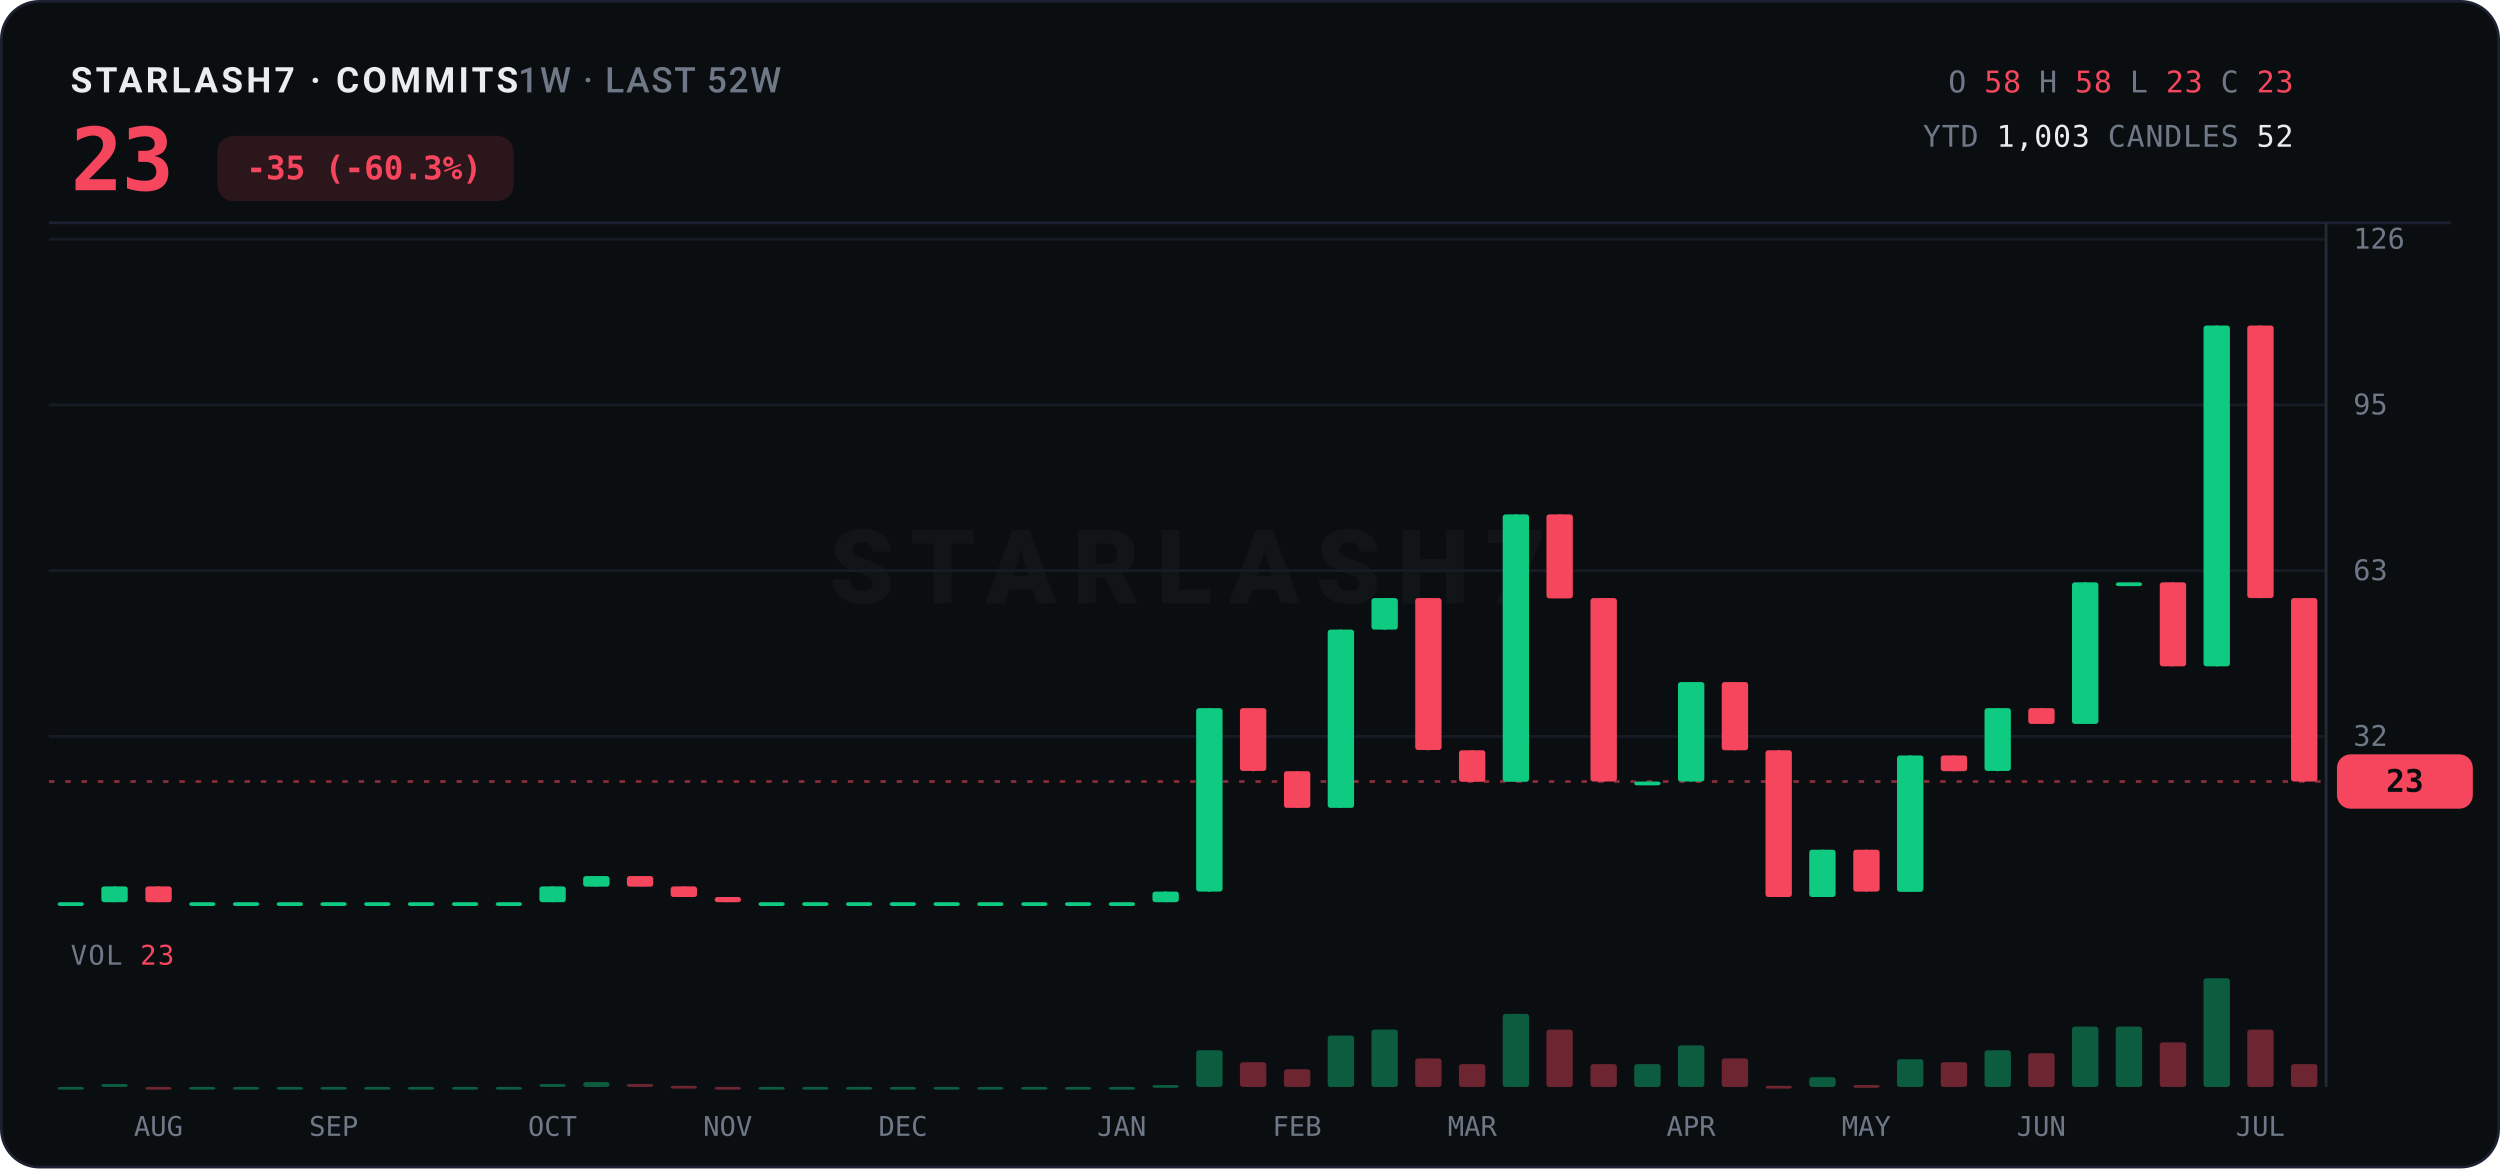
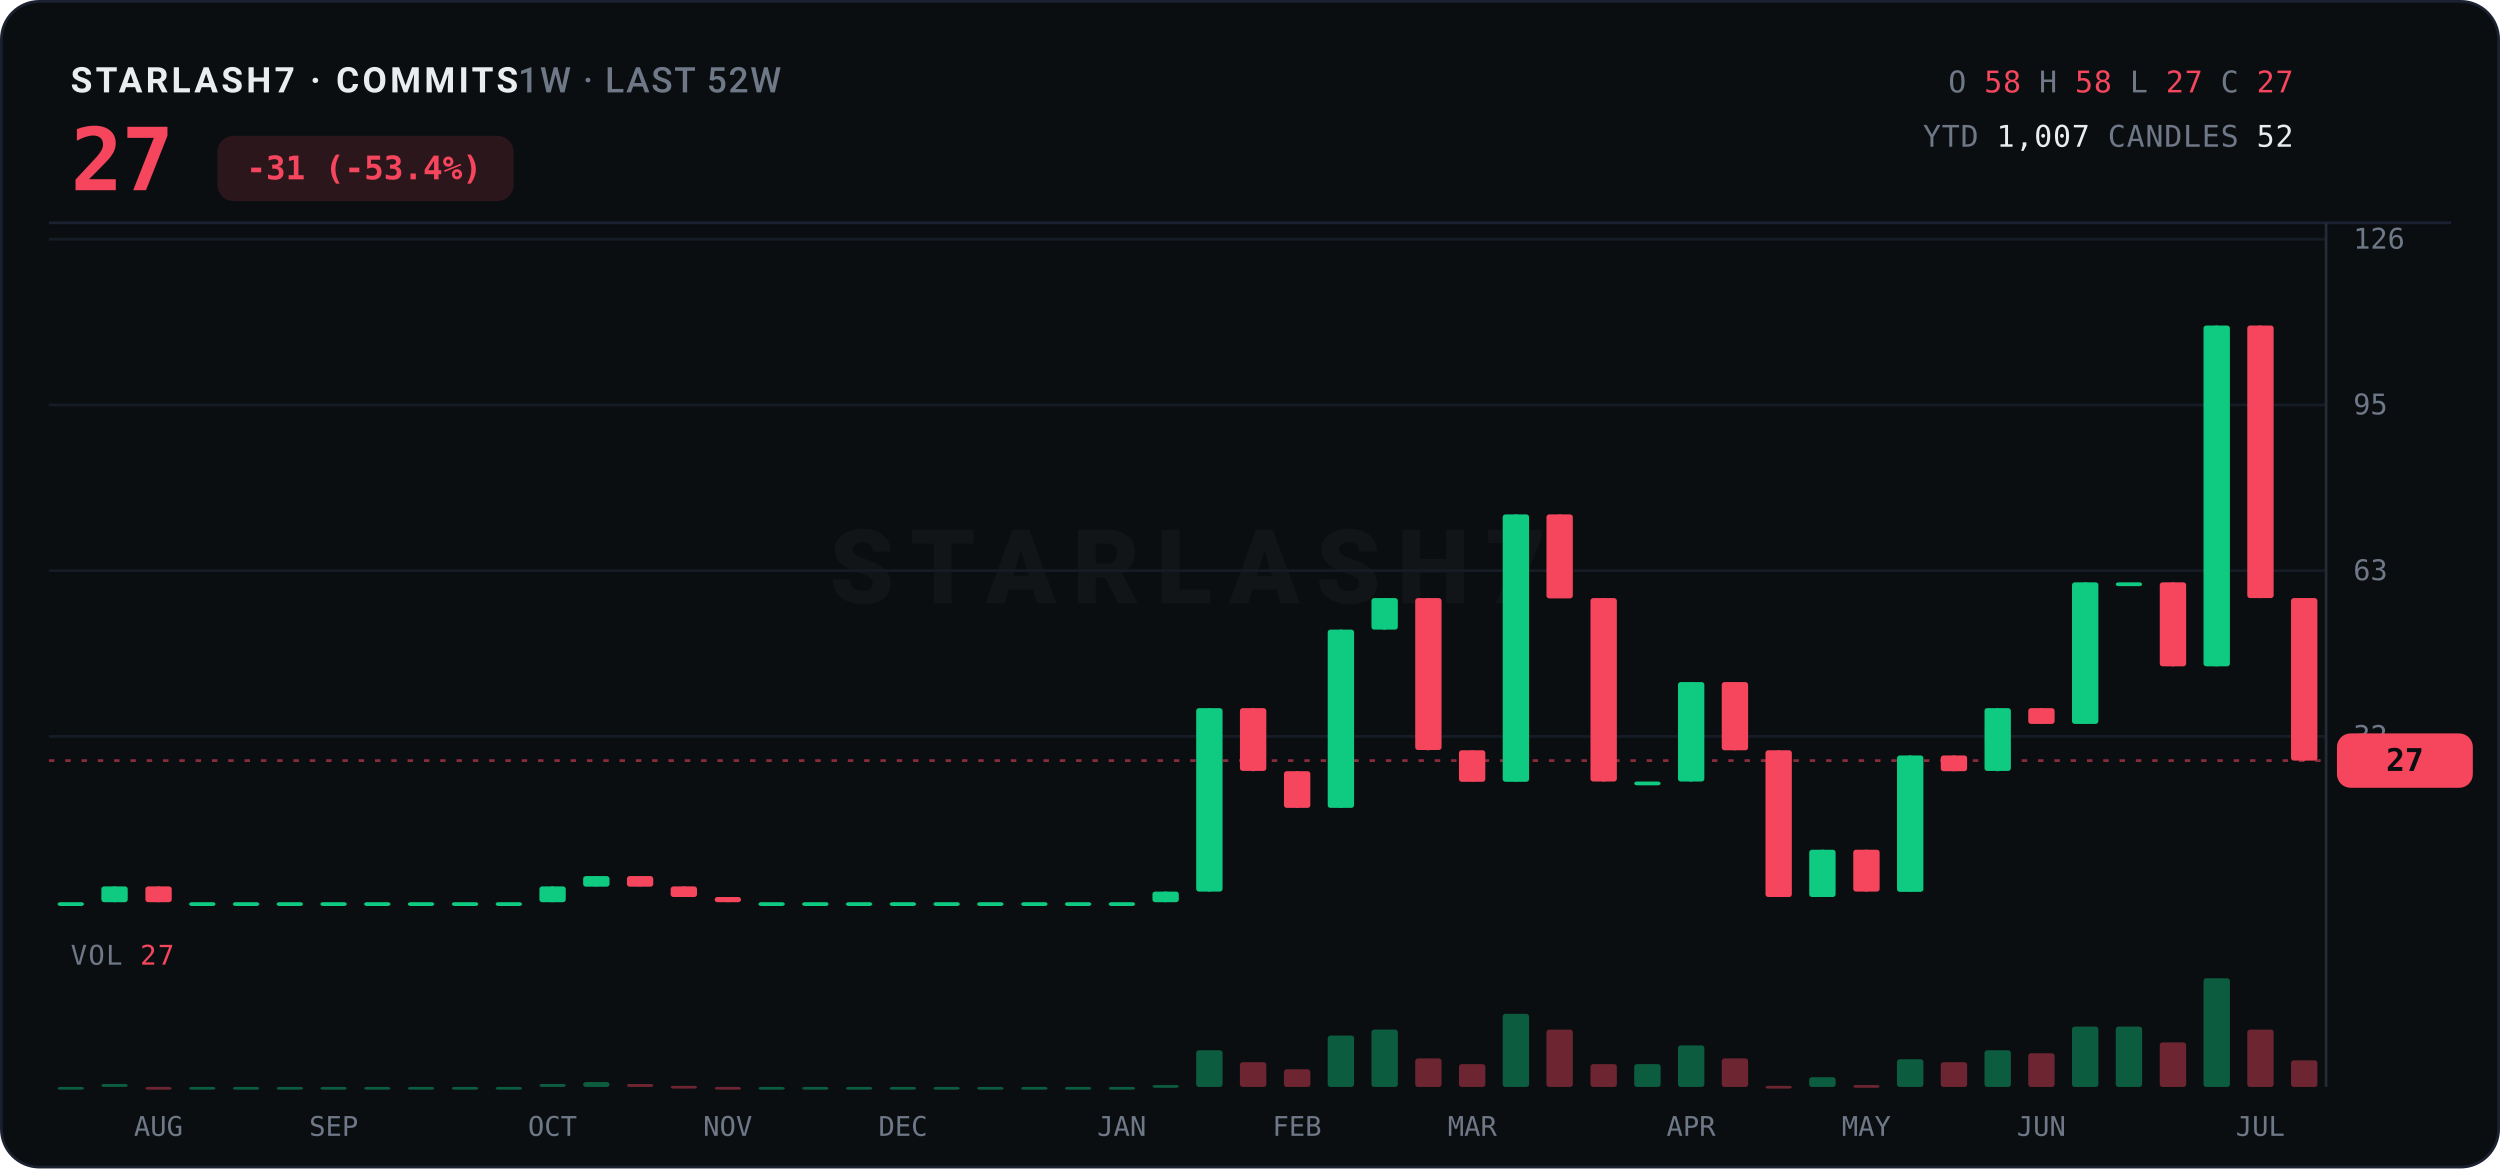
<svg xmlns="http://www.w3.org/2000/svg" width="920" height="430" viewBox="0 0 920 430">
  <rect x="0.5" y="0.5" width="919" height="429" rx="14" fill="#0B0E11" stroke="#1B2130" />
  <text x="26" y="34" font-family="ui-sans-serif,system-ui,-apple-system,'Segoe UI',Roboto,sans-serif" font-size="13" font-weight="700" letter-spacing="1.2" fill="#EAECEF">STARLASH7 · COMMITS<tspan fill="#6E7887" font-weight="500" letter-spacing="0.6">  1W · LAST 52W</tspan>
  </text>
-   <text x="26" y="70" font-family="ui-monospace,'SF Mono',SFMono-Regular,Menlo,Consolas,monospace" font-size="32" font-weight="800" fill="#F6465D" letter-spacing="-0.5">23</text>
+   <text x="26" y="70" font-family="ui-monospace,'SF Mono',SFMono-Regular,Menlo,Consolas,monospace" font-size="32" font-weight="800" fill="#F6465D" letter-spacing="-0.5">27</text>
  <rect x="80" y="50" width="109" height="24" rx="6" fill="#F6465D" opacity="0.14" />
-   <text x="134" y="66" text-anchor="middle" font-family="ui-monospace,'SF Mono',SFMono-Regular,Menlo,Consolas,monospace" font-size="12" font-weight="700" fill="#F6465D">-35 (-60.3%)</text>
+   <text x="134" y="66" text-anchor="middle" font-family="ui-monospace,'SF Mono',SFMono-Regular,Menlo,Consolas,monospace" font-size="12" font-weight="700" fill="#F6465D">-31 (-53.4%)</text>
  <text x="844" y="34" text-anchor="end" font-family="ui-monospace,'SF Mono',SFMono-Regular,Menlo,Consolas,monospace" font-size="11" letter-spacing="0.3">
    <tspan fill="#6E7887">O</tspan>
    <tspan fill="#F6465D">58</tspan>
    <tspan fill="#6E7887">H</tspan>
    <tspan fill="#F6465D">58</tspan>
    <tspan fill="#6E7887">L</tspan>
-     <tspan fill="#F6465D">23</tspan>
+     <tspan fill="#F6465D">27</tspan>
    <tspan fill="#6E7887">C</tspan>
-     <tspan fill="#F6465D">23</tspan>
+     <tspan fill="#F6465D">27</tspan>
  </text>
  <text x="844" y="54" text-anchor="end" font-family="ui-monospace,'SF Mono',SFMono-Regular,Menlo,Consolas,monospace" font-size="11" letter-spacing="0.3">
    <tspan fill="#6E7887">YTD</tspan>
-     <tspan fill="#EAECEF">1,003</tspan>
+     <tspan fill="#EAECEF">1,007</tspan>
    <tspan fill="#6E7887">CANDLES</tspan>
    <tspan fill="#EAECEF">52</tspan>
  </text>
  <line x1="18" y1="82" x2="902" y2="82" stroke="#1B2130" stroke-width="1" />
  <text x="437.0" y="222.0" text-anchor="middle" font-family="ui-sans-serif,system-ui,-apple-system,'Segoe UI',Roboto,sans-serif" font-size="38" font-weight="800" letter-spacing="6" fill="#EAECEF" opacity="0.035">STARLASH7</text>
  <line x1="18" y1="271.0" x2="856" y2="271.0" stroke="#161C26" stroke-width="1" />
  <text x="866" y="274.5" font-family="ui-monospace,'SF Mono',SFMono-Regular,Menlo,Consolas,monospace" font-size="10.5" fill="#6E7887">32</text>
  <line x1="18" y1="210.0" x2="856" y2="210.0" stroke="#161C26" stroke-width="1" />
  <text x="866" y="213.5" font-family="ui-monospace,'SF Mono',SFMono-Regular,Menlo,Consolas,monospace" font-size="10.5" fill="#6E7887">63</text>
  <line x1="18" y1="149.0" x2="856" y2="149.0" stroke="#161C26" stroke-width="1" />
  <text x="866" y="152.5" font-family="ui-monospace,'SF Mono',SFMono-Regular,Menlo,Consolas,monospace" font-size="10.5" fill="#6E7887">95</text>
  <line x1="18" y1="88.0" x2="856" y2="88.0" stroke="#161C26" stroke-width="1" />
  <text x="866" y="91.5" font-family="ui-monospace,'SF Mono',SFMono-Regular,Menlo,Consolas,monospace" font-size="10.5" fill="#6E7887">126</text>
  <line x1="856" y1="82" x2="856" y2="400" stroke="#242B38" stroke-width="1" />
-   <line x1="18" y1="287.6" x2="856" y2="287.6" stroke="#F6465D" stroke-width="1" stroke-dasharray="2 4" opacity="0.55" />
-   <rect x="860" y="277.6" width="50" height="20" rx="5" fill="#F6465D" />
-   <text x="885.0" y="291.4" text-anchor="middle" font-family="ui-monospace,'SF Mono',SFMono-Regular,Menlo,Consolas,monospace" font-size="11.5" font-weight="800" fill="#0B0E11">23</text>
+   <line x1="18" y1="279.9" x2="856" y2="279.9" stroke="#F6465D" stroke-width="1" stroke-dasharray="2 4" opacity="0.55" />
+   <rect x="860" y="269.9" width="50" height="20" rx="5" fill="#F6465D" />
+   <text x="885.0" y="283.7" text-anchor="middle" font-family="ui-monospace,'SF Mono',SFMono-Regular,Menlo,Consolas,monospace" font-size="11.5" font-weight="800" fill="#0B0E11">27</text>
  <line x1="26.1" y1="332.0" x2="26.1" y2="332.0" stroke="#0ECB81" stroke-width="1" />
  <rect x="21.2" y="332.0" width="9.7" height="1.4" rx="1" fill="#0ECB81" />
  <line x1="42.2" y1="326.2" x2="42.2" y2="332.0" stroke="#0ECB81" stroke-width="1" />
  <rect x="37.3" y="326.2" width="9.7" height="5.8" rx="1" fill="#0ECB81" />
  <line x1="58.3" y1="326.2" x2="58.3" y2="332.0" stroke="#F6465D" stroke-width="1" />
  <rect x="53.5" y="326.2" width="9.7" height="5.8" rx="1" fill="#F6465D" />
  <line x1="74.4" y1="332.0" x2="74.4" y2="332.0" stroke="#0ECB81" stroke-width="1" />
  <rect x="69.6" y="332.0" width="9.7" height="1.4" rx="1" fill="#0ECB81" />
  <line x1="90.5" y1="332.0" x2="90.5" y2="332.0" stroke="#0ECB81" stroke-width="1" />
  <rect x="85.7" y="332.0" width="9.7" height="1.4" rx="1" fill="#0ECB81" />
  <line x1="106.6" y1="332.0" x2="106.6" y2="332.0" stroke="#0ECB81" stroke-width="1" />
  <rect x="101.8" y="332.0" width="9.7" height="1.4" rx="1" fill="#0ECB81" />
  <line x1="122.8" y1="332.0" x2="122.8" y2="332.0" stroke="#0ECB81" stroke-width="1" />
  <rect x="117.9" y="332.0" width="9.7" height="1.4" rx="1" fill="#0ECB81" />
  <line x1="138.9" y1="332.0" x2="138.9" y2="332.0" stroke="#0ECB81" stroke-width="1" />
  <rect x="134.0" y="332.0" width="9.7" height="1.4" rx="1" fill="#0ECB81" />
  <line x1="155.0" y1="332.0" x2="155.0" y2="332.0" stroke="#0ECB81" stroke-width="1" />
  <rect x="150.1" y="332.0" width="9.7" height="1.4" rx="1" fill="#0ECB81" />
  <line x1="171.1" y1="332.0" x2="171.1" y2="332.0" stroke="#0ECB81" stroke-width="1" />
  <rect x="166.3" y="332.0" width="9.7" height="1.4" rx="1" fill="#0ECB81" />
  <line x1="187.2" y1="332.0" x2="187.2" y2="332.0" stroke="#0ECB81" stroke-width="1" />
  <rect x="182.4" y="332.0" width="9.7" height="1.4" rx="1" fill="#0ECB81" />
  <line x1="203.3" y1="326.2" x2="203.3" y2="332.0" stroke="#0ECB81" stroke-width="1" />
  <rect x="198.5" y="326.2" width="9.7" height="5.8" rx="1" fill="#0ECB81" />
  <line x1="219.4" y1="322.4" x2="219.4" y2="326.2" stroke="#0ECB81" stroke-width="1" />
  <rect x="214.6" y="322.4" width="9.7" height="3.9" rx="1" fill="#0ECB81" />
  <line x1="235.6" y1="322.4" x2="235.6" y2="326.2" stroke="#F6465D" stroke-width="1" />
  <rect x="230.7" y="322.4" width="9.7" height="3.9" rx="1" fill="#F6465D" />
  <line x1="251.7" y1="326.2" x2="251.7" y2="330.1" stroke="#F6465D" stroke-width="1" />
  <rect x="246.8" y="326.2" width="9.7" height="3.9" rx="1" fill="#F6465D" />
  <line x1="267.8" y1="330.1" x2="267.8" y2="332.0" stroke="#F6465D" stroke-width="1" />
  <rect x="263.0" y="330.1" width="9.7" height="1.9" rx="1" fill="#F6465D" />
  <line x1="283.9" y1="332.0" x2="283.9" y2="332.0" stroke="#0ECB81" stroke-width="1" />
  <rect x="279.1" y="332.0" width="9.7" height="1.4" rx="1" fill="#0ECB81" />
  <line x1="300.0" y1="332.0" x2="300.0" y2="332.0" stroke="#0ECB81" stroke-width="1" />
  <rect x="295.2" y="332.0" width="9.7" height="1.4" rx="1" fill="#0ECB81" />
  <line x1="316.1" y1="332.0" x2="316.1" y2="332.0" stroke="#0ECB81" stroke-width="1" />
  <rect x="311.3" y="332.0" width="9.7" height="1.4" rx="1" fill="#0ECB81" />
  <line x1="332.3" y1="332.0" x2="332.3" y2="332.0" stroke="#0ECB81" stroke-width="1" />
  <rect x="327.4" y="332.0" width="9.7" height="1.4" rx="1" fill="#0ECB81" />
  <line x1="348.4" y1="332.0" x2="348.4" y2="332.0" stroke="#0ECB81" stroke-width="1" />
  <rect x="343.5" y="332.0" width="9.7" height="1.4" rx="1" fill="#0ECB81" />
  <line x1="364.5" y1="332.0" x2="364.5" y2="332.0" stroke="#0ECB81" stroke-width="1" />
  <rect x="359.6" y="332.0" width="9.7" height="1.4" rx="1" fill="#0ECB81" />
  <line x1="380.6" y1="332.0" x2="380.6" y2="332.0" stroke="#0ECB81" stroke-width="1" />
  <rect x="375.8" y="332.0" width="9.7" height="1.4" rx="1" fill="#0ECB81" />
  <line x1="396.7" y1="332.0" x2="396.7" y2="332.0" stroke="#0ECB81" stroke-width="1" />
  <rect x="391.9" y="332.0" width="9.7" height="1.4" rx="1" fill="#0ECB81" />
  <line x1="412.8" y1="332.0" x2="412.8" y2="332.0" stroke="#0ECB81" stroke-width="1" />
  <rect x="408.0" y="332.0" width="9.7" height="1.4" rx="1" fill="#0ECB81" />
  <line x1="428.9" y1="328.1" x2="428.9" y2="332.0" stroke="#0ECB81" stroke-width="1" />
  <rect x="424.1" y="328.1" width="9.7" height="3.9" rx="1" fill="#0ECB81" />
  <line x1="445.1" y1="260.6" x2="445.1" y2="328.1" stroke="#0ECB81" stroke-width="1" />
  <rect x="440.2" y="260.6" width="9.7" height="67.5" rx="1" fill="#0ECB81" />
  <line x1="461.2" y1="260.6" x2="461.2" y2="283.8" stroke="#F6465D" stroke-width="1" />
  <rect x="456.3" y="260.6" width="9.7" height="23.1" rx="1" fill="#F6465D" />
  <line x1="477.3" y1="283.8" x2="477.3" y2="297.3" stroke="#F6465D" stroke-width="1" />
  <rect x="472.5" y="283.8" width="9.7" height="13.5" rx="1" fill="#F6465D" />
  <line x1="493.4" y1="231.7" x2="493.4" y2="297.3" stroke="#0ECB81" stroke-width="1" />
  <rect x="488.6" y="231.7" width="9.7" height="65.6" rx="1" fill="#0ECB81" />
  <line x1="509.5" y1="220.1" x2="509.5" y2="231.7" stroke="#0ECB81" stroke-width="1" />
  <rect x="504.7" y="220.1" width="9.7" height="11.6" rx="1" fill="#0ECB81" />
  <line x1="525.6" y1="220.1" x2="525.6" y2="276.1" stroke="#F6465D" stroke-width="1" />
  <rect x="520.8" y="220.1" width="9.7" height="55.9" rx="1" fill="#F6465D" />
  <line x1="541.8" y1="276.1" x2="541.8" y2="287.6" stroke="#F6465D" stroke-width="1" />
  <rect x="536.9" y="276.1" width="9.7" height="11.6" rx="1" fill="#F6465D" />
  <line x1="557.9" y1="189.3" x2="557.9" y2="287.6" stroke="#0ECB81" stroke-width="1" />
  <rect x="553.0" y="189.3" width="9.7" height="98.4" rx="1" fill="#0ECB81" />
  <line x1="574.0" y1="189.3" x2="574.0" y2="220.1" stroke="#F6465D" stroke-width="1" />
  <rect x="569.1" y="189.3" width="9.7" height="30.9" rx="1" fill="#F6465D" />
  <line x1="590.1" y1="220.1" x2="590.1" y2="287.6" stroke="#F6465D" stroke-width="1" />
  <rect x="585.3" y="220.1" width="9.7" height="67.5" rx="1" fill="#F6465D" />
  <line x1="606.2" y1="287.6" x2="606.2" y2="287.6" stroke="#0ECB81" stroke-width="1" />
  <rect x="601.4" y="287.6" width="9.7" height="1.4" rx="1" fill="#0ECB81" />
  <line x1="622.3" y1="251.0" x2="622.3" y2="287.6" stroke="#0ECB81" stroke-width="1" />
  <rect x="617.5" y="251.0" width="9.7" height="36.6" rx="1" fill="#0ECB81" />
  <line x1="638.4" y1="251.0" x2="638.4" y2="276.1" stroke="#F6465D" stroke-width="1" />
  <rect x="633.6" y="251.0" width="9.7" height="25.1" rx="1" fill="#F6465D" />
  <line x1="654.6" y1="276.1" x2="654.6" y2="330.1" stroke="#F6465D" stroke-width="1" />
  <rect x="649.7" y="276.1" width="9.7" height="54.0" rx="1" fill="#F6465D" />
  <line x1="670.7" y1="312.7" x2="670.7" y2="330.1" stroke="#0ECB81" stroke-width="1" />
  <rect x="665.8" y="312.7" width="9.7" height="17.4" rx="1" fill="#0ECB81" />
  <line x1="686.8" y1="312.7" x2="686.8" y2="328.1" stroke="#F6465D" stroke-width="1" />
  <rect x="682.0" y="312.7" width="9.7" height="15.4" rx="1" fill="#F6465D" />
  <line x1="702.9" y1="278.0" x2="702.9" y2="328.1" stroke="#0ECB81" stroke-width="1" />
  <rect x="698.1" y="278.0" width="9.7" height="50.2" rx="1" fill="#0ECB81" />
  <line x1="719.0" y1="278.0" x2="719.0" y2="283.8" stroke="#F6465D" stroke-width="1" />
  <rect x="714.2" y="278.0" width="9.7" height="5.8" rx="1" fill="#F6465D" />
  <line x1="735.1" y1="260.6" x2="735.1" y2="283.8" stroke="#0ECB81" stroke-width="1" />
  <rect x="730.3" y="260.6" width="9.7" height="23.1" rx="1" fill="#0ECB81" />
  <line x1="751.2" y1="260.6" x2="751.2" y2="266.4" stroke="#F6465D" stroke-width="1" />
  <rect x="746.4" y="260.6" width="9.7" height="5.8" rx="1" fill="#F6465D" />
  <line x1="767.4" y1="214.3" x2="767.4" y2="266.4" stroke="#0ECB81" stroke-width="1" />
  <rect x="762.5" y="214.3" width="9.7" height="52.1" rx="1" fill="#0ECB81" />
  <line x1="783.5" y1="214.3" x2="783.5" y2="214.3" stroke="#0ECB81" stroke-width="1" />
  <rect x="778.6" y="214.3" width="9.7" height="1.4" rx="1" fill="#0ECB81" />
  <line x1="799.6" y1="214.3" x2="799.6" y2="245.2" stroke="#F6465D" stroke-width="1" />
  <rect x="794.8" y="214.3" width="9.7" height="30.9" rx="1" fill="#F6465D" />
  <line x1="815.7" y1="119.8" x2="815.7" y2="245.2" stroke="#0ECB81" stroke-width="1" />
  <rect x="810.9" y="119.8" width="9.7" height="125.4" rx="1" fill="#0ECB81" />
  <line x1="831.8" y1="119.8" x2="831.8" y2="220.1" stroke="#F6465D" stroke-width="1" />
  <rect x="827.0" y="119.8" width="9.7" height="100.3" rx="1" fill="#F6465D" />
-   <line x1="847.9" y1="220.1" x2="847.9" y2="287.6" stroke="#F6465D" stroke-width="1" />
-   <rect x="843.1" y="220.1" width="9.7" height="67.5" rx="1" fill="#F6465D" />
-   <text x="26" y="355" font-family="ui-monospace,'SF Mono',SFMono-Regular,Menlo,Consolas,monospace" font-size="10" letter-spacing="0.5" fill="#6E7887">VOL <tspan fill="#F6465D">23</tspan>
+   <line x1="847.9" y1="220.1" x2="847.9" y2="279.9" stroke="#F6465D" stroke-width="1" />
+   <rect x="843.1" y="220.1" width="9.7" height="59.8" rx="1" fill="#F6465D" />
+   <text x="26" y="355" font-family="ui-monospace,'SF Mono',SFMono-Regular,Menlo,Consolas,monospace" font-size="10" letter-spacing="0.5" fill="#6E7887">VOL <tspan fill="#F6465D">27</tspan>
  </text>
  <rect x="21.2" y="400.0" width="9.7" height="1.0" rx="1" fill="#0ECB81" opacity="0.42" />
  <rect x="37.3" y="398.9" width="9.7" height="1.1" rx="1" fill="#0ECB81" opacity="0.42" />
  <rect x="53.5" y="400.0" width="9.7" height="1.0" rx="1" fill="#F6465D" opacity="0.42" />
  <rect x="69.6" y="400.0" width="9.7" height="1.0" rx="1" fill="#0ECB81" opacity="0.42" />
  <rect x="85.7" y="400.0" width="9.7" height="1.0" rx="1" fill="#0ECB81" opacity="0.42" />
  <rect x="101.8" y="400.0" width="9.7" height="1.0" rx="1" fill="#0ECB81" opacity="0.42" />
  <rect x="117.9" y="400.0" width="9.7" height="1.0" rx="1" fill="#0ECB81" opacity="0.42" />
  <rect x="134.0" y="400.0" width="9.7" height="1.0" rx="1" fill="#0ECB81" opacity="0.42" />
  <rect x="150.1" y="400.0" width="9.7" height="1.0" rx="1" fill="#0ECB81" opacity="0.42" />
  <rect x="166.3" y="400.0" width="9.7" height="1.0" rx="1" fill="#0ECB81" opacity="0.42" />
  <rect x="182.4" y="400.0" width="9.7" height="1.0" rx="1" fill="#0ECB81" opacity="0.42" />
  <rect x="198.5" y="398.9" width="9.7" height="1.1" rx="1" fill="#0ECB81" opacity="0.42" />
  <rect x="214.6" y="398.2" width="9.7" height="1.8" rx="1" fill="#0ECB81" opacity="0.42" />
  <rect x="230.7" y="398.9" width="9.7" height="1.1" rx="1" fill="#F6465D" opacity="0.42" />
  <rect x="246.8" y="399.6" width="9.7" height="1.0" rx="1" fill="#F6465D" opacity="0.42" />
  <rect x="263.0" y="400.0" width="9.7" height="1.0" rx="1" fill="#F6465D" opacity="0.42" />
  <rect x="279.1" y="400.0" width="9.7" height="1.0" rx="1" fill="#0ECB81" opacity="0.42" />
  <rect x="295.2" y="400.0" width="9.7" height="1.0" rx="1" fill="#0ECB81" opacity="0.42" />
  <rect x="311.3" y="400.0" width="9.7" height="1.0" rx="1" fill="#0ECB81" opacity="0.42" />
  <rect x="327.4" y="400.0" width="9.7" height="1.0" rx="1" fill="#0ECB81" opacity="0.42" />
  <rect x="343.5" y="400.0" width="9.7" height="1.0" rx="1" fill="#0ECB81" opacity="0.42" />
  <rect x="359.6" y="400.0" width="9.7" height="1.0" rx="1" fill="#0ECB81" opacity="0.42" />
  <rect x="375.8" y="400.0" width="9.7" height="1.0" rx="1" fill="#0ECB81" opacity="0.42" />
  <rect x="391.9" y="400.0" width="9.7" height="1.0" rx="1" fill="#0ECB81" opacity="0.42" />
  <rect x="408.0" y="400.0" width="9.7" height="1.0" rx="1" fill="#0ECB81" opacity="0.42" />
  <rect x="424.1" y="399.3" width="9.7" height="1.0" rx="1" fill="#0ECB81" opacity="0.42" />
  <rect x="440.2" y="386.5" width="9.7" height="13.5" rx="1" fill="#0ECB81" opacity="0.42" />
  <rect x="456.3" y="390.9" width="9.7" height="9.1" rx="1" fill="#F6465D" opacity="0.42" />
  <rect x="472.5" y="393.5" width="9.7" height="6.5" rx="1" fill="#F6465D" opacity="0.42" />
  <rect x="488.6" y="381.1" width="9.7" height="18.9" rx="1" fill="#0ECB81" opacity="0.42" />
  <rect x="504.7" y="378.9" width="9.7" height="21.1" rx="1" fill="#0ECB81" opacity="0.42" />
  <rect x="520.8" y="389.5" width="9.7" height="10.5" rx="1" fill="#F6465D" opacity="0.42" />
  <rect x="536.9" y="391.6" width="9.7" height="8.4" rx="1" fill="#F6465D" opacity="0.42" />
  <rect x="553.0" y="373.1" width="9.7" height="26.9" rx="1" fill="#0ECB81" opacity="0.42" />
  <rect x="569.1" y="378.9" width="9.7" height="21.1" rx="1" fill="#F6465D" opacity="0.42" />
  <rect x="585.3" y="391.6" width="9.7" height="8.4" rx="1" fill="#F6465D" opacity="0.42" />
  <rect x="601.4" y="391.6" width="9.7" height="8.4" rx="1" fill="#0ECB81" opacity="0.42" />
  <rect x="617.5" y="384.7" width="9.7" height="15.3" rx="1" fill="#0ECB81" opacity="0.42" />
  <rect x="633.6" y="389.5" width="9.7" height="10.5" rx="1" fill="#F6465D" opacity="0.42" />
  <rect x="649.7" y="399.6" width="9.7" height="1.0" rx="1" fill="#F6465D" opacity="0.42" />
  <rect x="665.8" y="396.4" width="9.7" height="3.6" rx="1" fill="#0ECB81" opacity="0.42" />
  <rect x="682.0" y="399.3" width="9.7" height="1.0" rx="1" fill="#F6465D" opacity="0.42" />
  <rect x="698.1" y="389.8" width="9.7" height="10.2" rx="1" fill="#0ECB81" opacity="0.42" />
  <rect x="714.2" y="390.9" width="9.7" height="9.1" rx="1" fill="#F6465D" opacity="0.42" />
  <rect x="730.3" y="386.5" width="9.7" height="13.5" rx="1" fill="#0ECB81" opacity="0.42" />
  <rect x="746.4" y="387.6" width="9.7" height="12.4" rx="1" fill="#F6465D" opacity="0.42" />
  <rect x="762.5" y="377.8" width="9.7" height="22.2" rx="1" fill="#0ECB81" opacity="0.42" />
  <rect x="778.6" y="377.8" width="9.7" height="22.2" rx="1" fill="#0ECB81" opacity="0.42" />
  <rect x="794.8" y="383.6" width="9.7" height="16.4" rx="1" fill="#F6465D" opacity="0.42" />
  <rect x="810.9" y="360.0" width="9.7" height="40.0" rx="1" fill="#0ECB81" opacity="0.42" />
  <rect x="827.0" y="378.9" width="9.7" height="21.1" rx="1" fill="#F6465D" opacity="0.42" />
-   <rect x="843.1" y="391.6" width="9.7" height="8.4" rx="1" fill="#F6465D" opacity="0.42" />
+   <rect x="843.1" y="390.2" width="9.7" height="9.8" rx="1" fill="#F6465D" opacity="0.42" />
  <text x="58.3" y="418" text-anchor="middle" font-family="ui-monospace,'SF Mono',SFMono-Regular,Menlo,Consolas,monospace" font-size="10" fill="#6E7887">AUG</text>
  <text x="122.8" y="418" text-anchor="middle" font-family="ui-monospace,'SF Mono',SFMono-Regular,Menlo,Consolas,monospace" font-size="10" fill="#6E7887">SEP</text>
  <text x="203.3" y="418" text-anchor="middle" font-family="ui-monospace,'SF Mono',SFMono-Regular,Menlo,Consolas,monospace" font-size="10" fill="#6E7887">OCT</text>
  <text x="267.8" y="418" text-anchor="middle" font-family="ui-monospace,'SF Mono',SFMono-Regular,Menlo,Consolas,monospace" font-size="10" fill="#6E7887">NOV</text>
  <text x="332.3" y="418" text-anchor="middle" font-family="ui-monospace,'SF Mono',SFMono-Regular,Menlo,Consolas,monospace" font-size="10" fill="#6E7887">DEC</text>
  <text x="412.8" y="418" text-anchor="middle" font-family="ui-monospace,'SF Mono',SFMono-Regular,Menlo,Consolas,monospace" font-size="10" fill="#6E7887">JAN</text>
  <text x="477.3" y="418" text-anchor="middle" font-family="ui-monospace,'SF Mono',SFMono-Regular,Menlo,Consolas,monospace" font-size="10" fill="#6E7887">FEB</text>
  <text x="541.8" y="418" text-anchor="middle" font-family="ui-monospace,'SF Mono',SFMono-Regular,Menlo,Consolas,monospace" font-size="10" fill="#6E7887">MAR</text>
  <text x="622.3" y="418" text-anchor="middle" font-family="ui-monospace,'SF Mono',SFMono-Regular,Menlo,Consolas,monospace" font-size="10" fill="#6E7887">APR</text>
  <text x="686.8" y="418" text-anchor="middle" font-family="ui-monospace,'SF Mono',SFMono-Regular,Menlo,Consolas,monospace" font-size="10" fill="#6E7887">MAY</text>
  <text x="751.2" y="418" text-anchor="middle" font-family="ui-monospace,'SF Mono',SFMono-Regular,Menlo,Consolas,monospace" font-size="10" fill="#6E7887">JUN</text>
  <text x="831.8" y="418" text-anchor="middle" font-family="ui-monospace,'SF Mono',SFMono-Regular,Menlo,Consolas,monospace" font-size="10" fill="#6E7887">JUL</text>
</svg>
